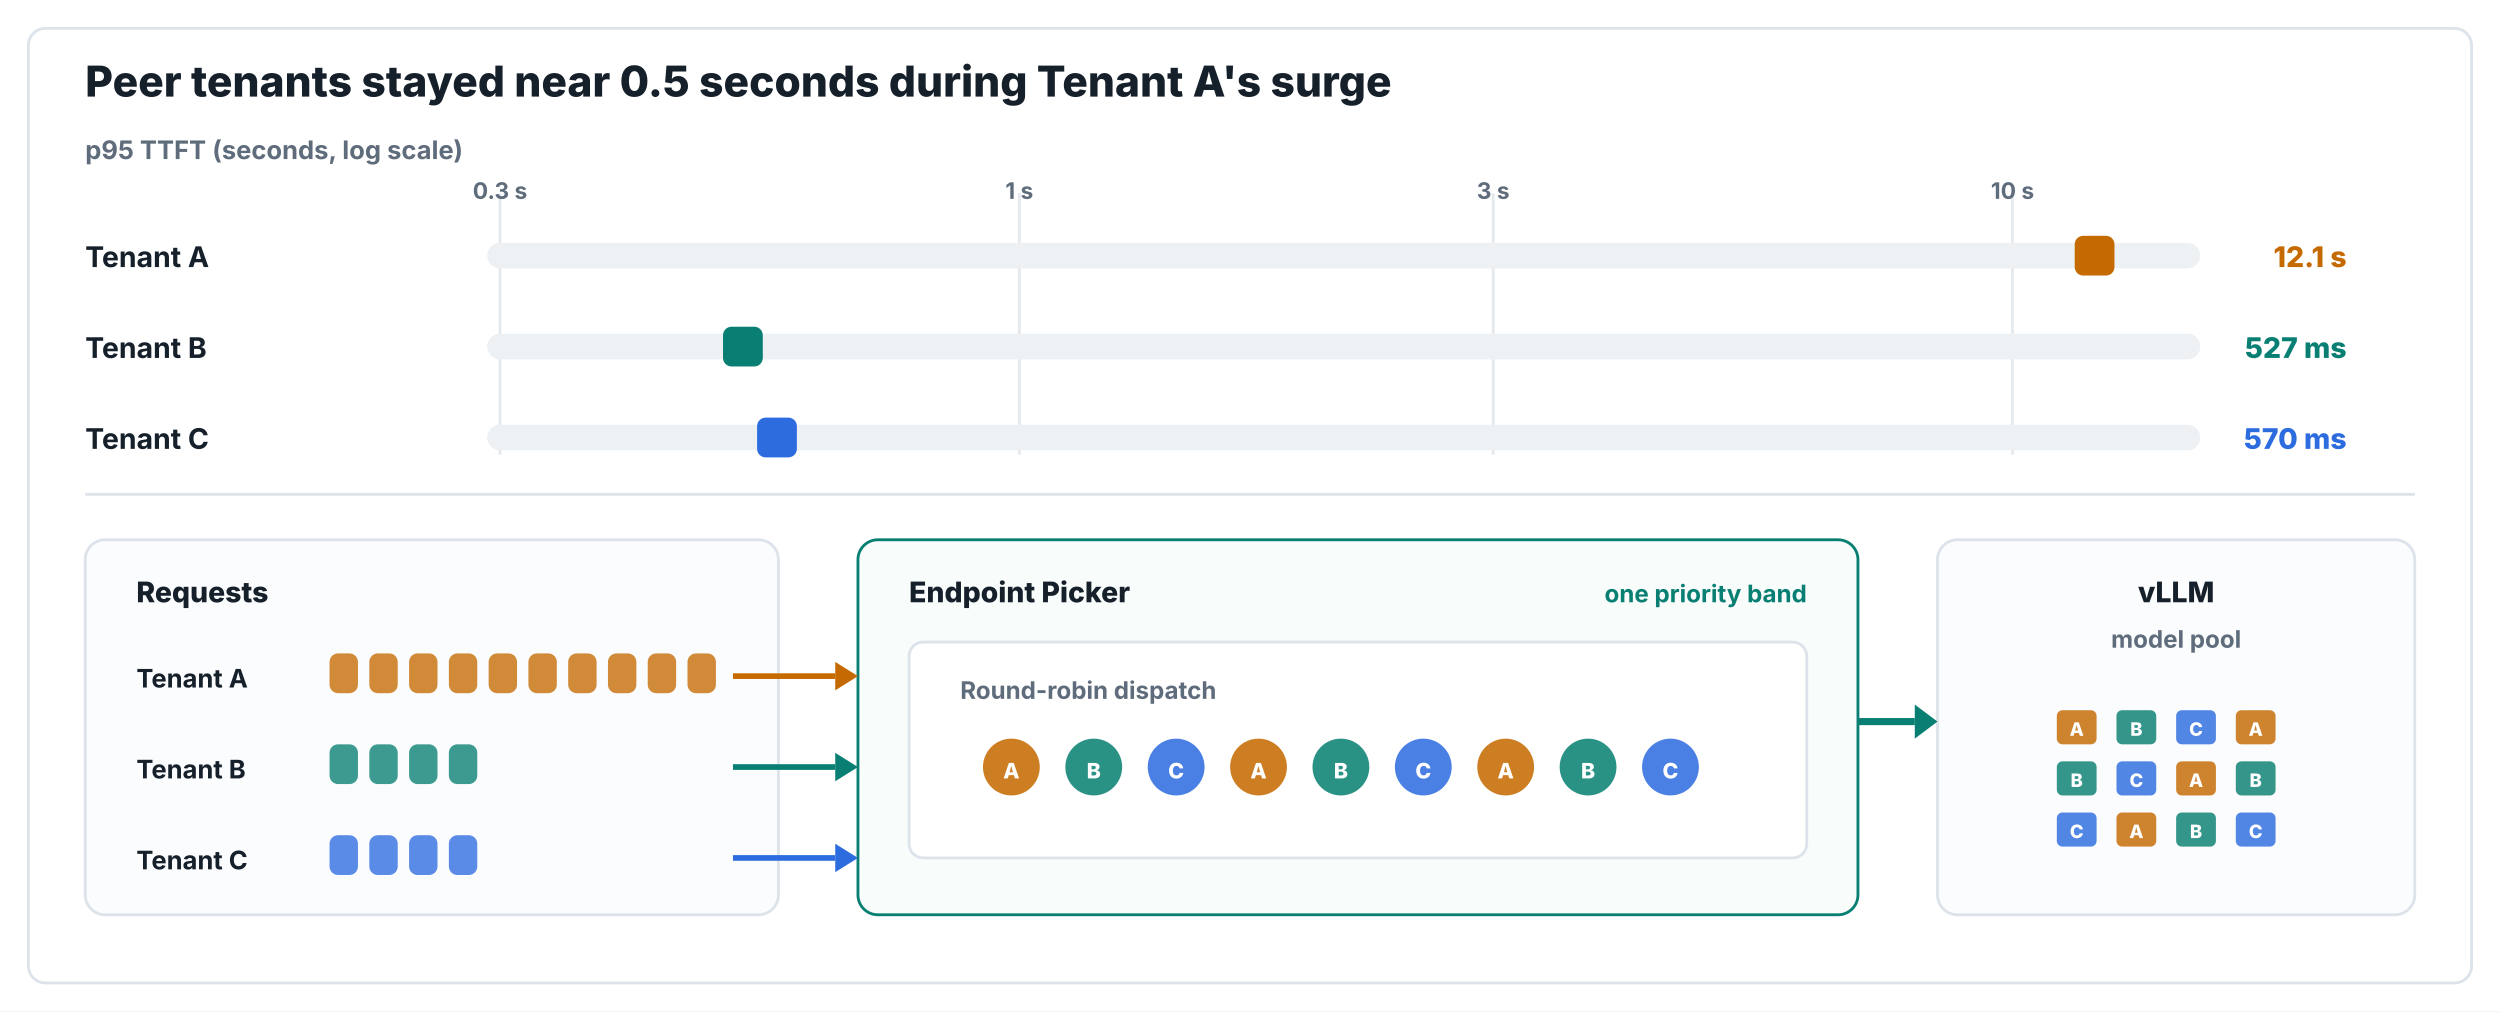
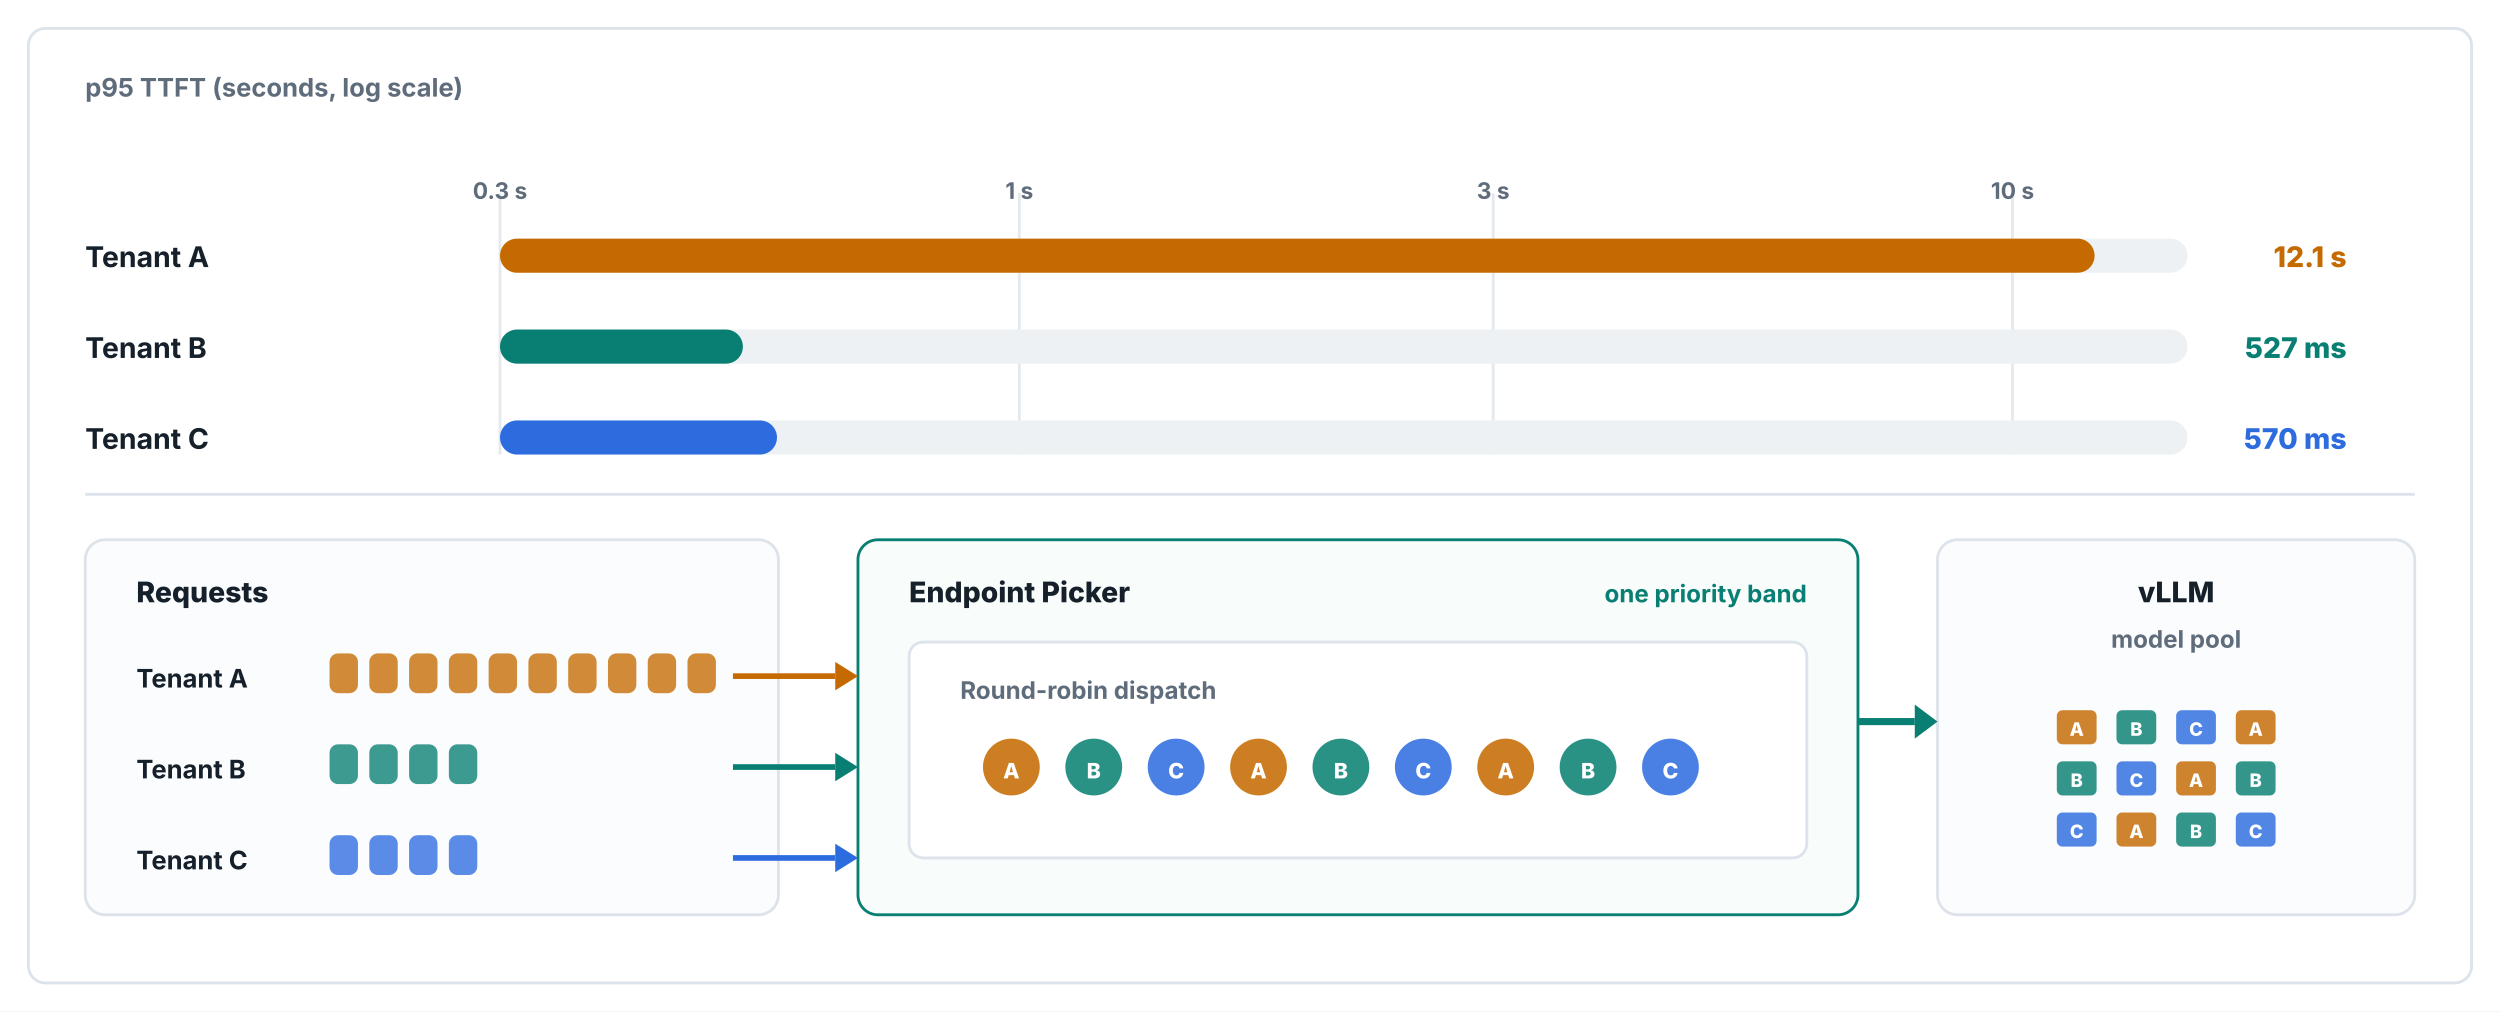
<svg xmlns="http://www.w3.org/2000/svg" width="880" height="356" viewBox="0 0 880 356" role="img" aria-label="Tenant A absorbed most of the surge delay while peer Tenants B and C stayed near half a second and continued receiving round-robin dispatch turns">
  <style>text{font-family:system-ui,-apple-system,sans-serif}</style>
  <rect width="880" height="356" fill="#ffffff" />
  <rect x="10" y="10" width="860" height="336" rx="6" fill="none" stroke="#dde3ea" />
-   <text x="30.0" y="34.0" fill="#15202b" font-size="15" font-weight="780" text-anchor="start">Peer tenants stayed near 0.5 seconds during Tenant A's surge</text>
-   <text x="30.0" y="56.0" fill="#5f6c7b" font-size="9" font-weight="700" text-anchor="start">p95 TTFT (seconds, log scale)</text>
+   <text x="30.0" y="34.0" fill="#5f6c7b" font-size="9" font-weight="700" text-anchor="start">p95 TTFT (seconds, log scale)</text>
  <line x1="176.0" y1="68" x2="176.0" y2="160" stroke="#e4e9ee" />
  <text x="176.0" y="70.0" fill="#5f6c7b" font-size="8" font-weight="650" text-anchor="middle">0.3 s</text>
  <line x1="358.8" y1="68" x2="358.8" y2="160" stroke="#e4e9ee" />
  <text x="358.8" y="70.0" fill="#5f6c7b" font-size="8" font-weight="650" text-anchor="middle">1 s</text>
  <line x1="525.6" y1="68" x2="525.6" y2="160" stroke="#e4e9ee" />
  <text x="525.6" y="70.0" fill="#5f6c7b" font-size="8" font-weight="650" text-anchor="middle">3 s</text>
  <line x1="708.4" y1="68" x2="708.4" y2="160" stroke="#e4e9ee" />
  <text x="708.4" y="70.0" fill="#5f6c7b" font-size="8" font-weight="650" text-anchor="middle">10 s</text>
  <text x="30.0" y="94.0" fill="#15202b" font-size="10" font-weight="700" text-anchor="start">Tenant A</text>
-   <line x1="176.0" y1="90" x2="770.0" y2="90" stroke="#edf1f4" stroke-width="9" stroke-linecap="round" />
-   <rect x="730.3" y="83" width="14" height="14" rx="3" fill="#c56a00" />
+   <rect x="176.0" y="84" width="594.0" height="12" rx="6" fill="#edf1f4" />
+   <rect x="176.0" y="84" width="561.3" height="12" rx="6" fill="#c56a00" />
  <text x="826.0" y="94.0" fill="#c56a00" font-size="10" font-weight="800" text-anchor="end">12.1 s</text>
  <text x="30.0" y="126.0" fill="#15202b" font-size="10" font-weight="700" text-anchor="start">Tenant B</text>
-   <line x1="176.0" y1="122" x2="770.0" y2="122" stroke="#edf1f4" stroke-width="9" stroke-linecap="round" />
-   <rect x="254.5" y="115" width="14" height="14" rx="3" fill="#087f72" />
+   <rect x="176.0" y="116" width="594.0" height="12" rx="6" fill="#edf1f4" />
+   <rect x="176.0" y="116" width="85.5" height="12" rx="6" fill="#087f72" />
  <text x="826.0" y="126.0" fill="#087f72" font-size="10" font-weight="800" text-anchor="end">527 ms</text>
  <text x="30.0" y="158.0" fill="#15202b" font-size="10" font-weight="700" text-anchor="start">Tenant C</text>
-   <line x1="176.0" y1="154" x2="770.0" y2="154" stroke="#edf1f4" stroke-width="9" stroke-linecap="round" />
-   <rect x="266.5" y="147" width="14" height="14" rx="3" fill="#2d6cdf" />
+   <rect x="176.0" y="148" width="594.0" height="12" rx="6" fill="#edf1f4" />
+   <rect x="176.0" y="148" width="97.5" height="12" rx="6" fill="#2d6cdf" />
  <text x="826.0" y="158.0" fill="#2d6cdf" font-size="10" font-weight="800" text-anchor="end">570 ms</text>
  <line x1="30" y1="174" x2="850" y2="174" stroke="#dde3ea" />
  <rect x="30" y="190" width="244" height="132" rx="7" fill="#fbfcfd" stroke="#dde3ea" />
  <text x="48.0" y="212.0" fill="#15202b" font-size="10" font-weight="800" text-anchor="start">Requests</text>
  <rect x="302" y="190" width="352" height="132" rx="7" fill="#f8fcfb" stroke="#087f72" />
  <text x="320.0" y="212.0" fill="#15202b" font-size="10" font-weight="800" text-anchor="start">Endpoint Picker</text>
  <text x="636.0" y="212.0" fill="#087f72" font-size="8.5" font-weight="700" text-anchor="end">one priority band</text>
  <rect x="682" y="190" width="168" height="132" rx="7" fill="#fbfcfd" stroke="#dde3ea" />
  <text x="766.0" y="212.0" fill="#15202b" font-size="10" font-weight="800" text-anchor="middle">vLLM</text>
  <text x="766.0" y="228.0" fill="#5f6c7b" font-size="8.5" font-weight="650" text-anchor="middle">model pool</text>
  <text x="48.0" y="242.0" fill="#15202b" font-size="9" font-weight="700" text-anchor="start">Tenant A</text>
  <rect x="116" y="230" width="10" height="14" rx="3" fill="#c56a00" opacity="0.78" />
  <rect x="130" y="230" width="10" height="14" rx="3" fill="#c56a00" opacity="0.78" />
  <rect x="144" y="230" width="10" height="14" rx="3" fill="#c56a00" opacity="0.78" />
  <rect x="158" y="230" width="10" height="14" rx="3" fill="#c56a00" opacity="0.78" />
  <rect x="172" y="230" width="10" height="14" rx="3" fill="#c56a00" opacity="0.78" />
  <rect x="186" y="230" width="10" height="14" rx="3" fill="#c56a00" opacity="0.78" />
  <rect x="200" y="230" width="10" height="14" rx="3" fill="#c56a00" opacity="0.78" />
  <rect x="214" y="230" width="10" height="14" rx="3" fill="#c56a00" opacity="0.78" />
  <rect x="228" y="230" width="10" height="14" rx="3" fill="#c56a00" opacity="0.78" />
  <rect x="242" y="230" width="10" height="14" rx="3" fill="#c56a00" opacity="0.78" />
  <path d="M258 238 H294" stroke="#c56a00" stroke-width="2" />
  <polygon points="294,233 302,238 294,243" fill="#c56a00" />
  <text x="48.0" y="274.0" fill="#15202b" font-size="9" font-weight="700" text-anchor="start">Tenant B</text>
  <rect x="116" y="262" width="10" height="14" rx="3" fill="#087f72" opacity="0.78" />
  <rect x="130" y="262" width="10" height="14" rx="3" fill="#087f72" opacity="0.78" />
  <rect x="144" y="262" width="10" height="14" rx="3" fill="#087f72" opacity="0.78" />
  <rect x="158" y="262" width="10" height="14" rx="3" fill="#087f72" opacity="0.78" />
  <path d="M258 270 H294" stroke="#087f72" stroke-width="2" />
  <polygon points="294,265 302,270 294,275" fill="#087f72" />
  <text x="48.0" y="306.0" fill="#15202b" font-size="9" font-weight="700" text-anchor="start">Tenant C</text>
  <rect x="116" y="294" width="10" height="14" rx="3" fill="#2d6cdf" opacity="0.78" />
  <rect x="130" y="294" width="10" height="14" rx="3" fill="#2d6cdf" opacity="0.78" />
  <rect x="144" y="294" width="10" height="14" rx="3" fill="#2d6cdf" opacity="0.78" />
  <rect x="158" y="294" width="10" height="14" rx="3" fill="#2d6cdf" opacity="0.78" />
  <path d="M258 302 H294" stroke="#2d6cdf" stroke-width="2" />
  <polygon points="294,297 302,302 294,307" fill="#2d6cdf" />
  <rect x="320" y="226" width="316" height="76" rx="5" fill="#ffffff" stroke="#dde3ea" />
  <text x="338.0" y="246.0" fill="#5f6c7b" font-size="8.5" font-weight="750" text-anchor="start">Round-robin dispatch</text>
  <circle cx="356" cy="270" r="10" fill="#c56a00" opacity="0.86" />
  <text x="356.0" y="274.0" fill="#ffffff" font-size="7.5" font-weight="800" text-anchor="middle">A</text>
  <circle cx="385" cy="270" r="10" fill="#087f72" opacity="0.86" />
  <text x="385.0" y="274.0" fill="#ffffff" font-size="7.5" font-weight="800" text-anchor="middle">B</text>
  <circle cx="414" cy="270" r="10" fill="#2d6cdf" opacity="0.86" />
  <text x="414.0" y="274.0" fill="#ffffff" font-size="7.5" font-weight="800" text-anchor="middle">C</text>
  <circle cx="443" cy="270" r="10" fill="#c56a00" opacity="0.86" />
  <text x="443.0" y="274.0" fill="#ffffff" font-size="7.5" font-weight="800" text-anchor="middle">A</text>
  <circle cx="472" cy="270" r="10" fill="#087f72" opacity="0.86" />
  <text x="472.0" y="274.0" fill="#ffffff" font-size="7.5" font-weight="800" text-anchor="middle">B</text>
  <circle cx="501" cy="270" r="10" fill="#2d6cdf" opacity="0.86" />
  <text x="501.0" y="274.0" fill="#ffffff" font-size="7.5" font-weight="800" text-anchor="middle">C</text>
  <circle cx="530" cy="270" r="10" fill="#c56a00" opacity="0.86" />
  <text x="530.0" y="274.0" fill="#ffffff" font-size="7.5" font-weight="800" text-anchor="middle">A</text>
  <circle cx="559" cy="270" r="10" fill="#087f72" opacity="0.86" />
  <text x="559.0" y="274.0" fill="#ffffff" font-size="7.5" font-weight="800" text-anchor="middle">B</text>
  <circle cx="588" cy="270" r="10" fill="#2d6cdf" opacity="0.86" />
  <text x="588.0" y="274.0" fill="#ffffff" font-size="7.5" font-weight="800" text-anchor="middle">C</text>
  <path d="M654 254 H674" stroke="#087f72" stroke-width="2.5" />
  <polygon points="674,248 682,254 674,260" fill="#087f72" />
  <rect x="724" y="250" width="14" height="12" rx="2" fill="#c56a00" opacity="0.82" />
  <text x="731.0" y="259.0" fill="#ffffff" font-size="6.5" font-weight="800" text-anchor="middle">A</text>
  <rect x="745" y="250" width="14" height="12" rx="2" fill="#087f72" opacity="0.82" />
  <text x="752.0" y="259.0" fill="#ffffff" font-size="6.5" font-weight="800" text-anchor="middle">B</text>
  <rect x="766" y="250" width="14" height="12" rx="2" fill="#2d6cdf" opacity="0.82" />
  <text x="773.0" y="259.0" fill="#ffffff" font-size="6.5" font-weight="800" text-anchor="middle">C</text>
  <rect x="787" y="250" width="14" height="12" rx="2" fill="#c56a00" opacity="0.82" />
  <text x="794.0" y="259.0" fill="#ffffff" font-size="6.5" font-weight="800" text-anchor="middle">A</text>
  <rect x="724" y="268" width="14" height="12" rx="2" fill="#087f72" opacity="0.82" />
  <text x="731.0" y="277.0" fill="#ffffff" font-size="6.5" font-weight="800" text-anchor="middle">B</text>
  <rect x="745" y="268" width="14" height="12" rx="2" fill="#2d6cdf" opacity="0.82" />
  <text x="752.0" y="277.0" fill="#ffffff" font-size="6.5" font-weight="800" text-anchor="middle">C</text>
  <rect x="766" y="268" width="14" height="12" rx="2" fill="#c56a00" opacity="0.82" />
  <text x="773.0" y="277.0" fill="#ffffff" font-size="6.5" font-weight="800" text-anchor="middle">A</text>
  <rect x="787" y="268" width="14" height="12" rx="2" fill="#087f72" opacity="0.82" />
  <text x="794.0" y="277.0" fill="#ffffff" font-size="6.5" font-weight="800" text-anchor="middle">B</text>
  <rect x="724" y="286" width="14" height="12" rx="2" fill="#2d6cdf" opacity="0.82" />
  <text x="731.0" y="295.0" fill="#ffffff" font-size="6.5" font-weight="800" text-anchor="middle">C</text>
  <rect x="745" y="286" width="14" height="12" rx="2" fill="#c56a00" opacity="0.82" />
  <text x="752.0" y="295.0" fill="#ffffff" font-size="6.5" font-weight="800" text-anchor="middle">A</text>
  <rect x="766" y="286" width="14" height="12" rx="2" fill="#087f72" opacity="0.82" />
  <text x="773.0" y="295.0" fill="#ffffff" font-size="6.5" font-weight="800" text-anchor="middle">B</text>
  <rect x="787" y="286" width="14" height="12" rx="2" fill="#2d6cdf" opacity="0.82" />
  <text x="794.0" y="295.0" fill="#ffffff" font-size="6.5" font-weight="800" text-anchor="middle">C</text>
</svg>
